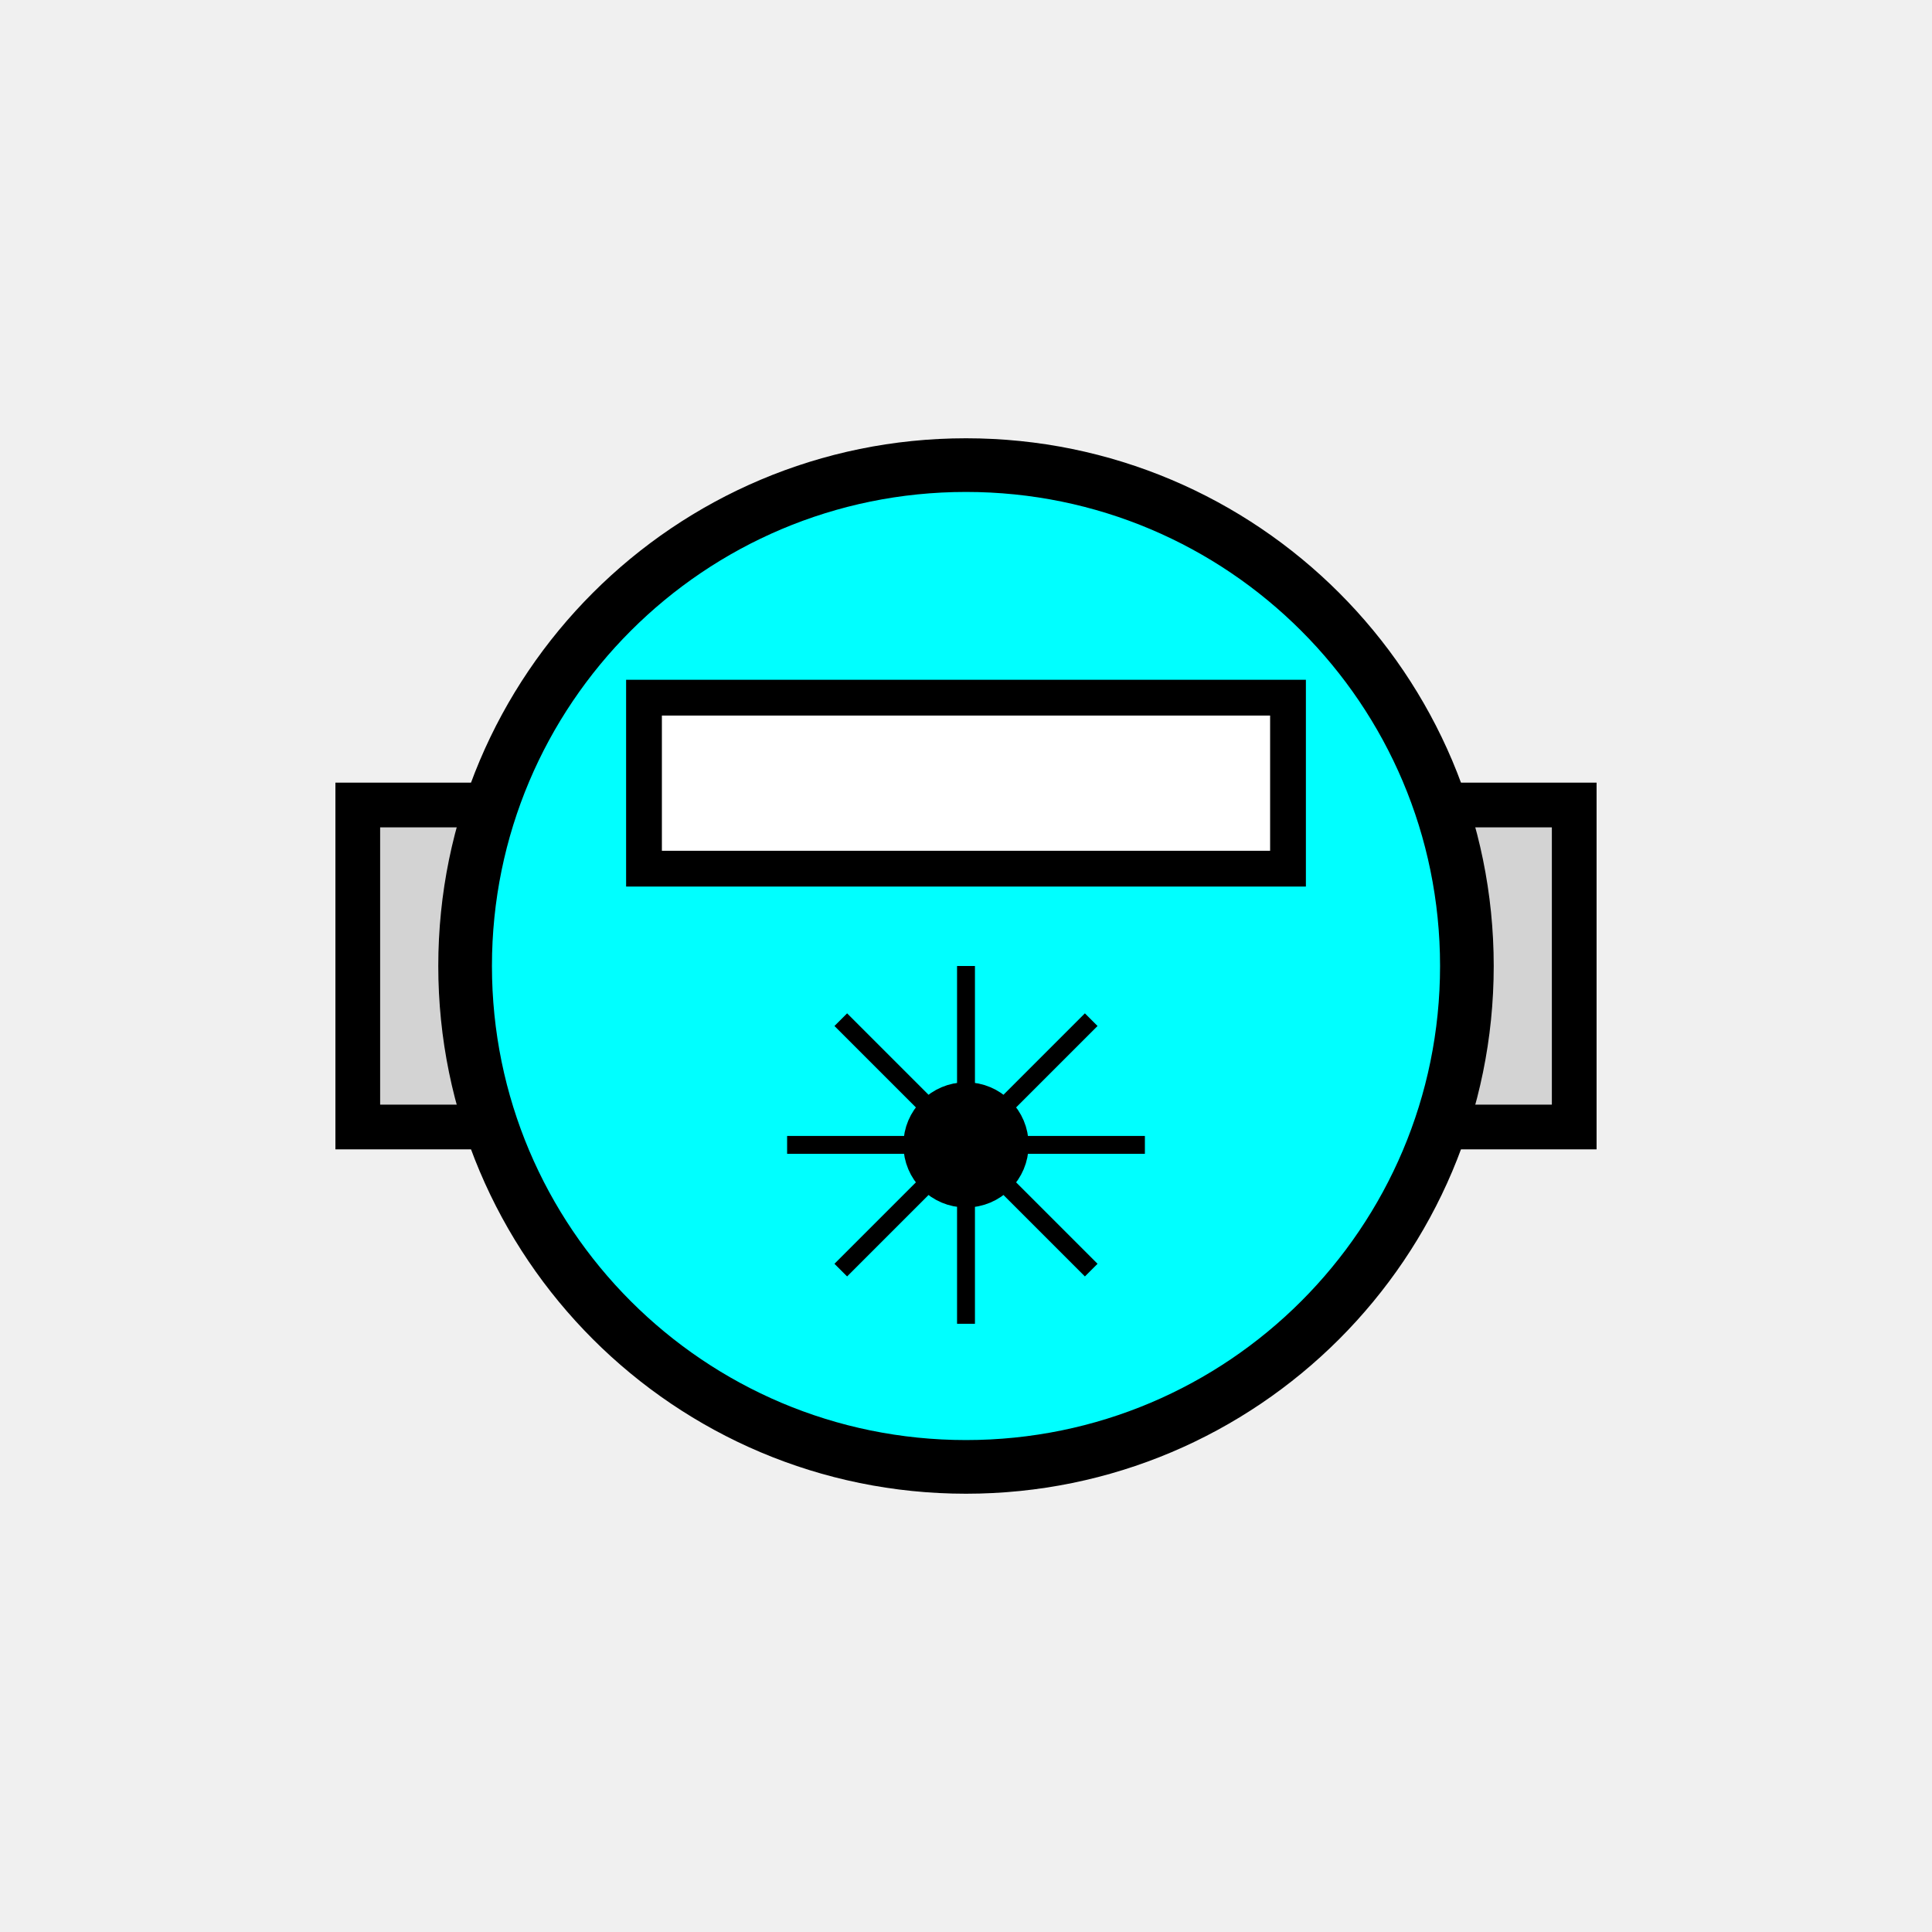
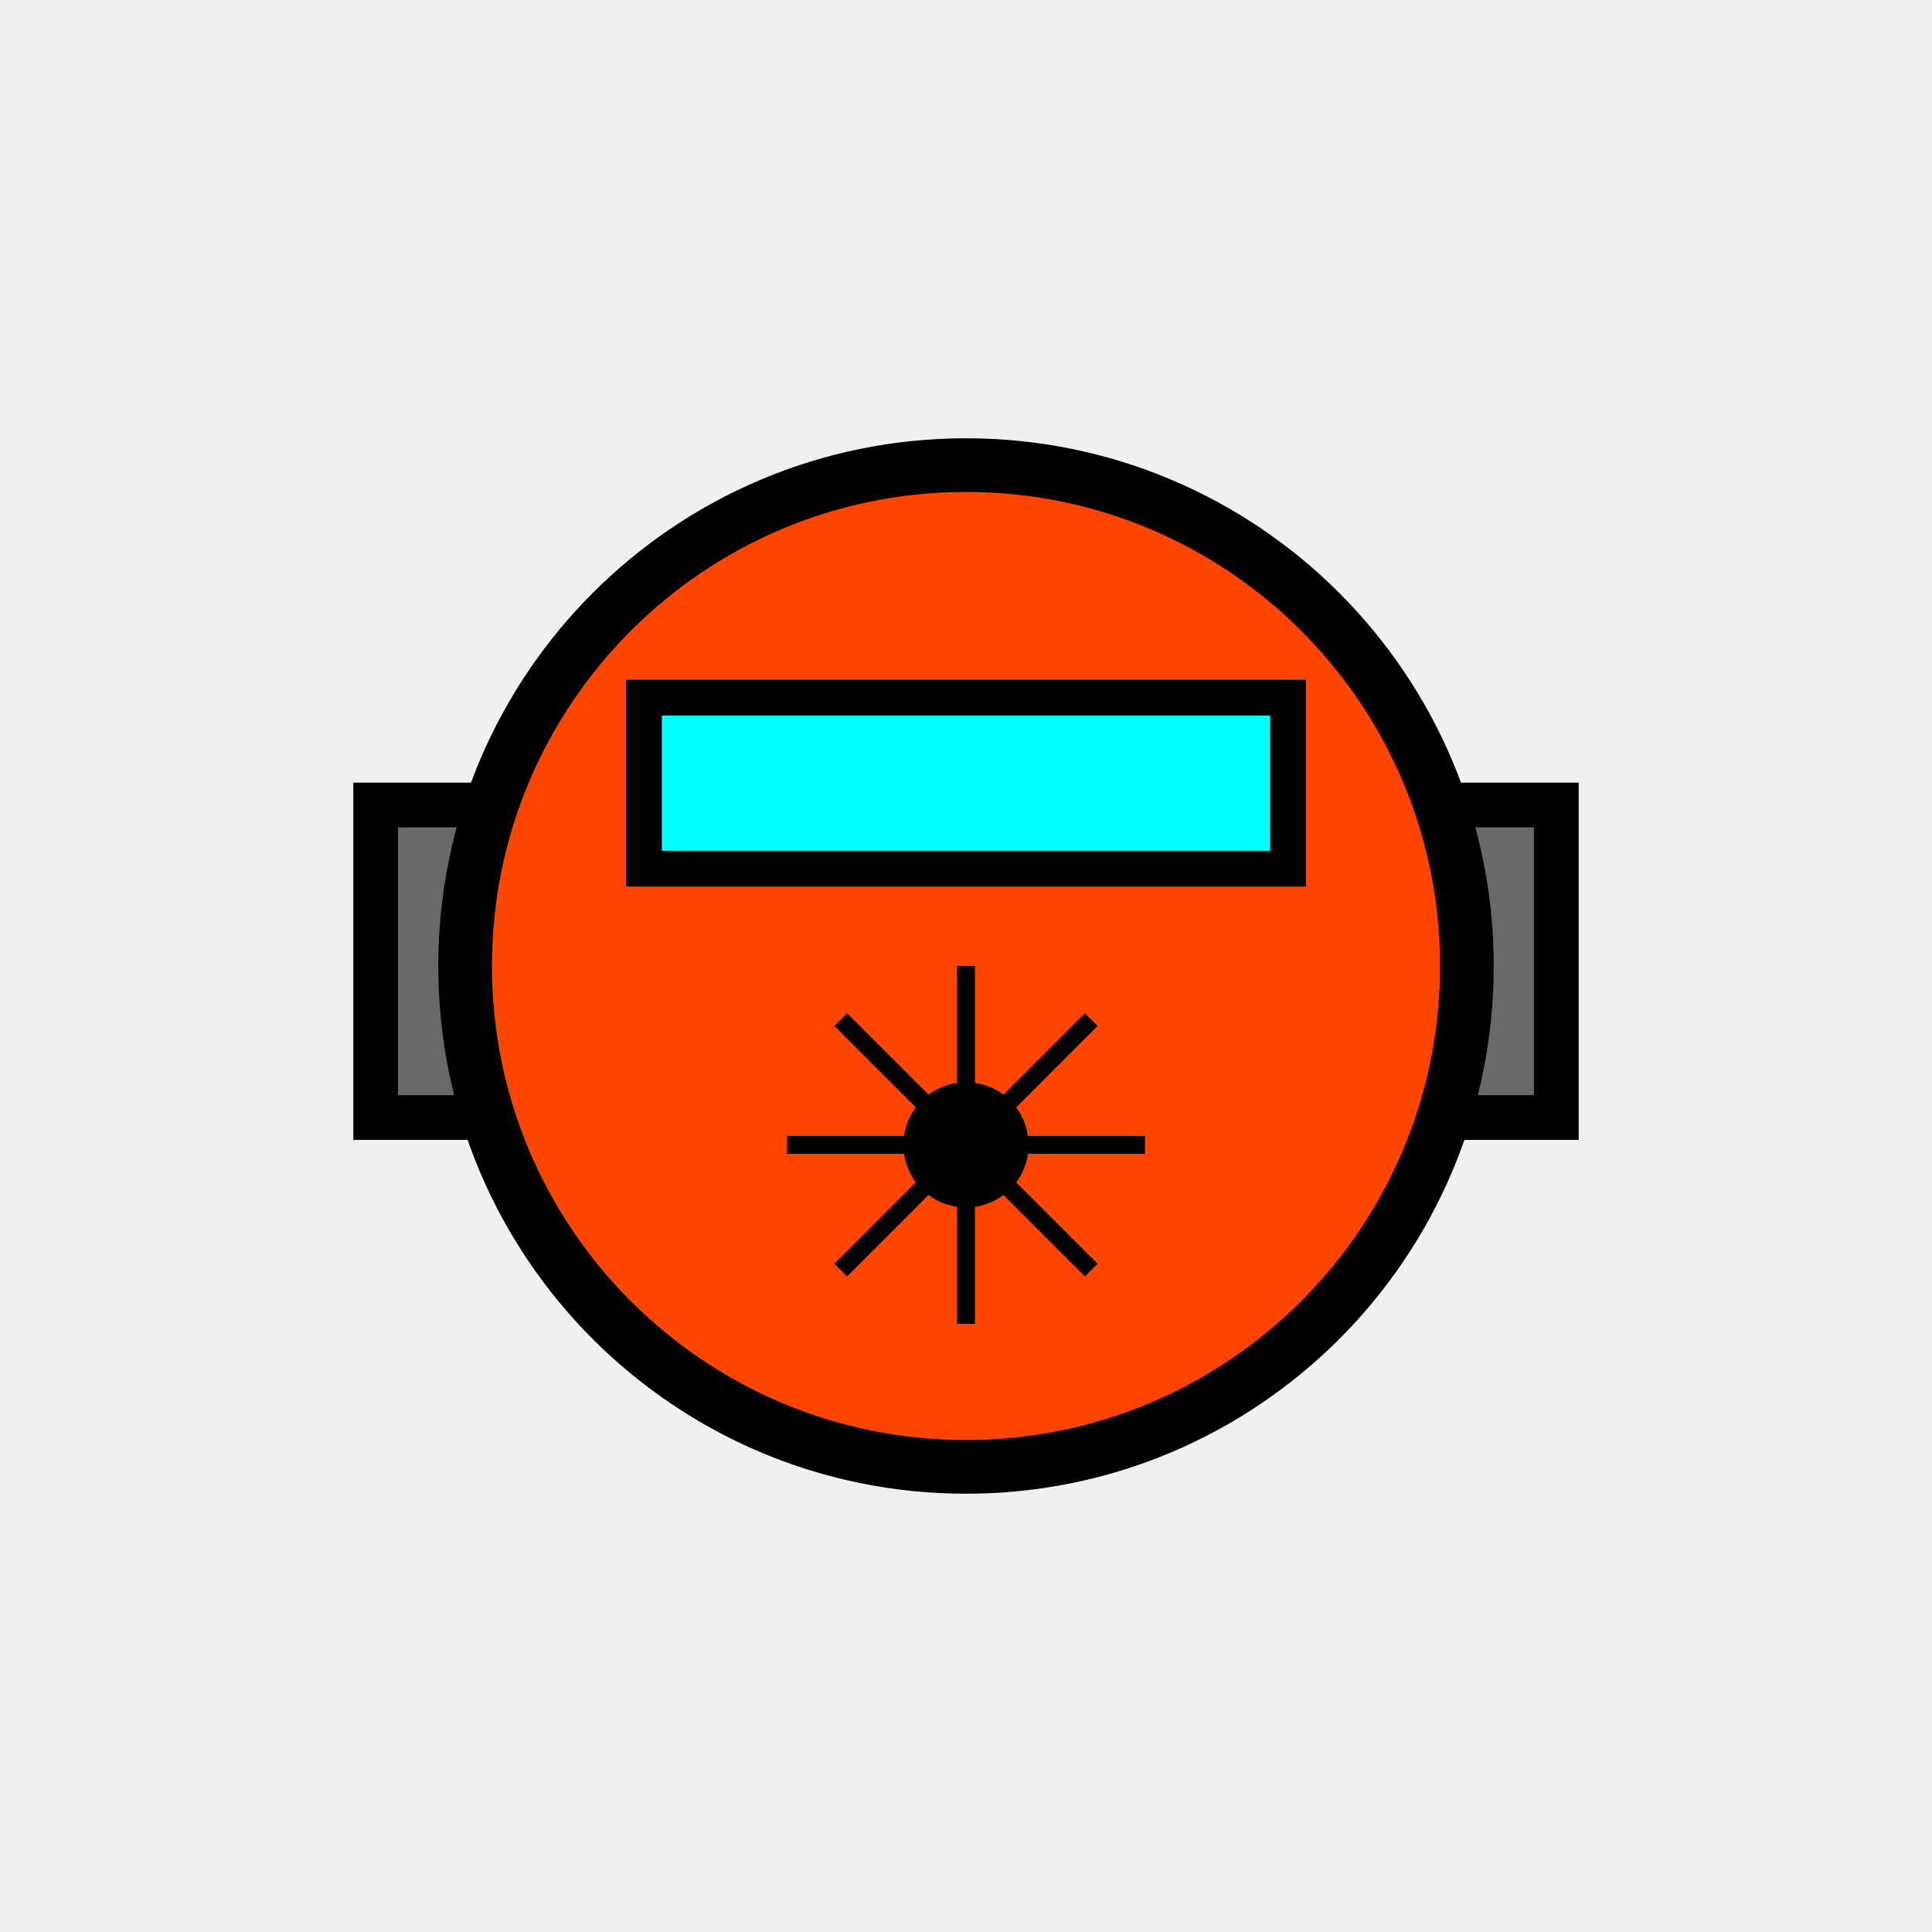
- <svg xmlns="http://www.w3.org/2000/svg" version="1.1" baseProfile="full" width="108" height="108" viewBox="0 0 108 108" preserveAspectRatio="xMidYMid meet" id="svg_document" style="zoom: 1;" visibility="visible">
+ <svg xmlns="http://www.w3.org/2000/svg" version="1.1" baseProfile="full" width="108" height="108" viewBox="0 0 108 108" preserveAspectRatio="xMidYMid meet" id="svg_document" style="zoom: 8;" visibility="visible">
  <defs id="svg_document_defs" visibility="visible" />
  <g id="main_group" visibility="visible">
-     <rect stroke="#000000" x="20" height="18" y="45" id="pipe" stroke-width="2.5" width="68" fill="lightgray" transform="" visibility="visible" />
+     <rect stroke="#000000" x="21" height="17.471" y="45" id="pipe" stroke-width="2.5" width="66" fill="dimgrey" transform="" visibility="visible" />
    <g transform="" id="dial">
-       <circle stroke="#000000" transform="" id="border" stroke-width="3" cy="54" fill="aqua" r="28" cx="54" />
-       <rect stroke="#000000" height="9.559" x="36" id="digits" stroke-width="2" width="36" y="39" fill="#ffffff" transform="" />
+       <circle stroke="#000000" transform="" id="border" stroke-width="3" cy="54" fill="orangered" r="28" cx="54" />
+       <rect stroke="#000000" height="9.559" x="36" id="digits" stroke-width="2" width="36" y="39" fill="aqua" transform="" />
      <g transform="" id="knob" visibility="visible">
        <circle stroke="#000000" id="knobcenter" stroke-width="3" cy="64" fill="#ffffff" r="2" cx="54" transform="" />
        <line stroke="#000000" y1="64" id="0deg" x1="44" stroke-width="1" y2="64" x2="64" transform="" />
        <line stroke="#000000" y1="54" id="90deg" x1="54" stroke-width="1" y2="74" x2="54" transform="" />
        <line stroke="#000000" y1="71" id="45deg" x1="47" stroke-width="1" y2="57" x2="61" transform="" visibility="visible" />
        <line stroke="#000000" y1="57" id="135deg" x1="47" stroke-width="1" y2="71" x2="61" transform="" visibility="visible" />
      </g>
    </g>
  </g>
</svg>
